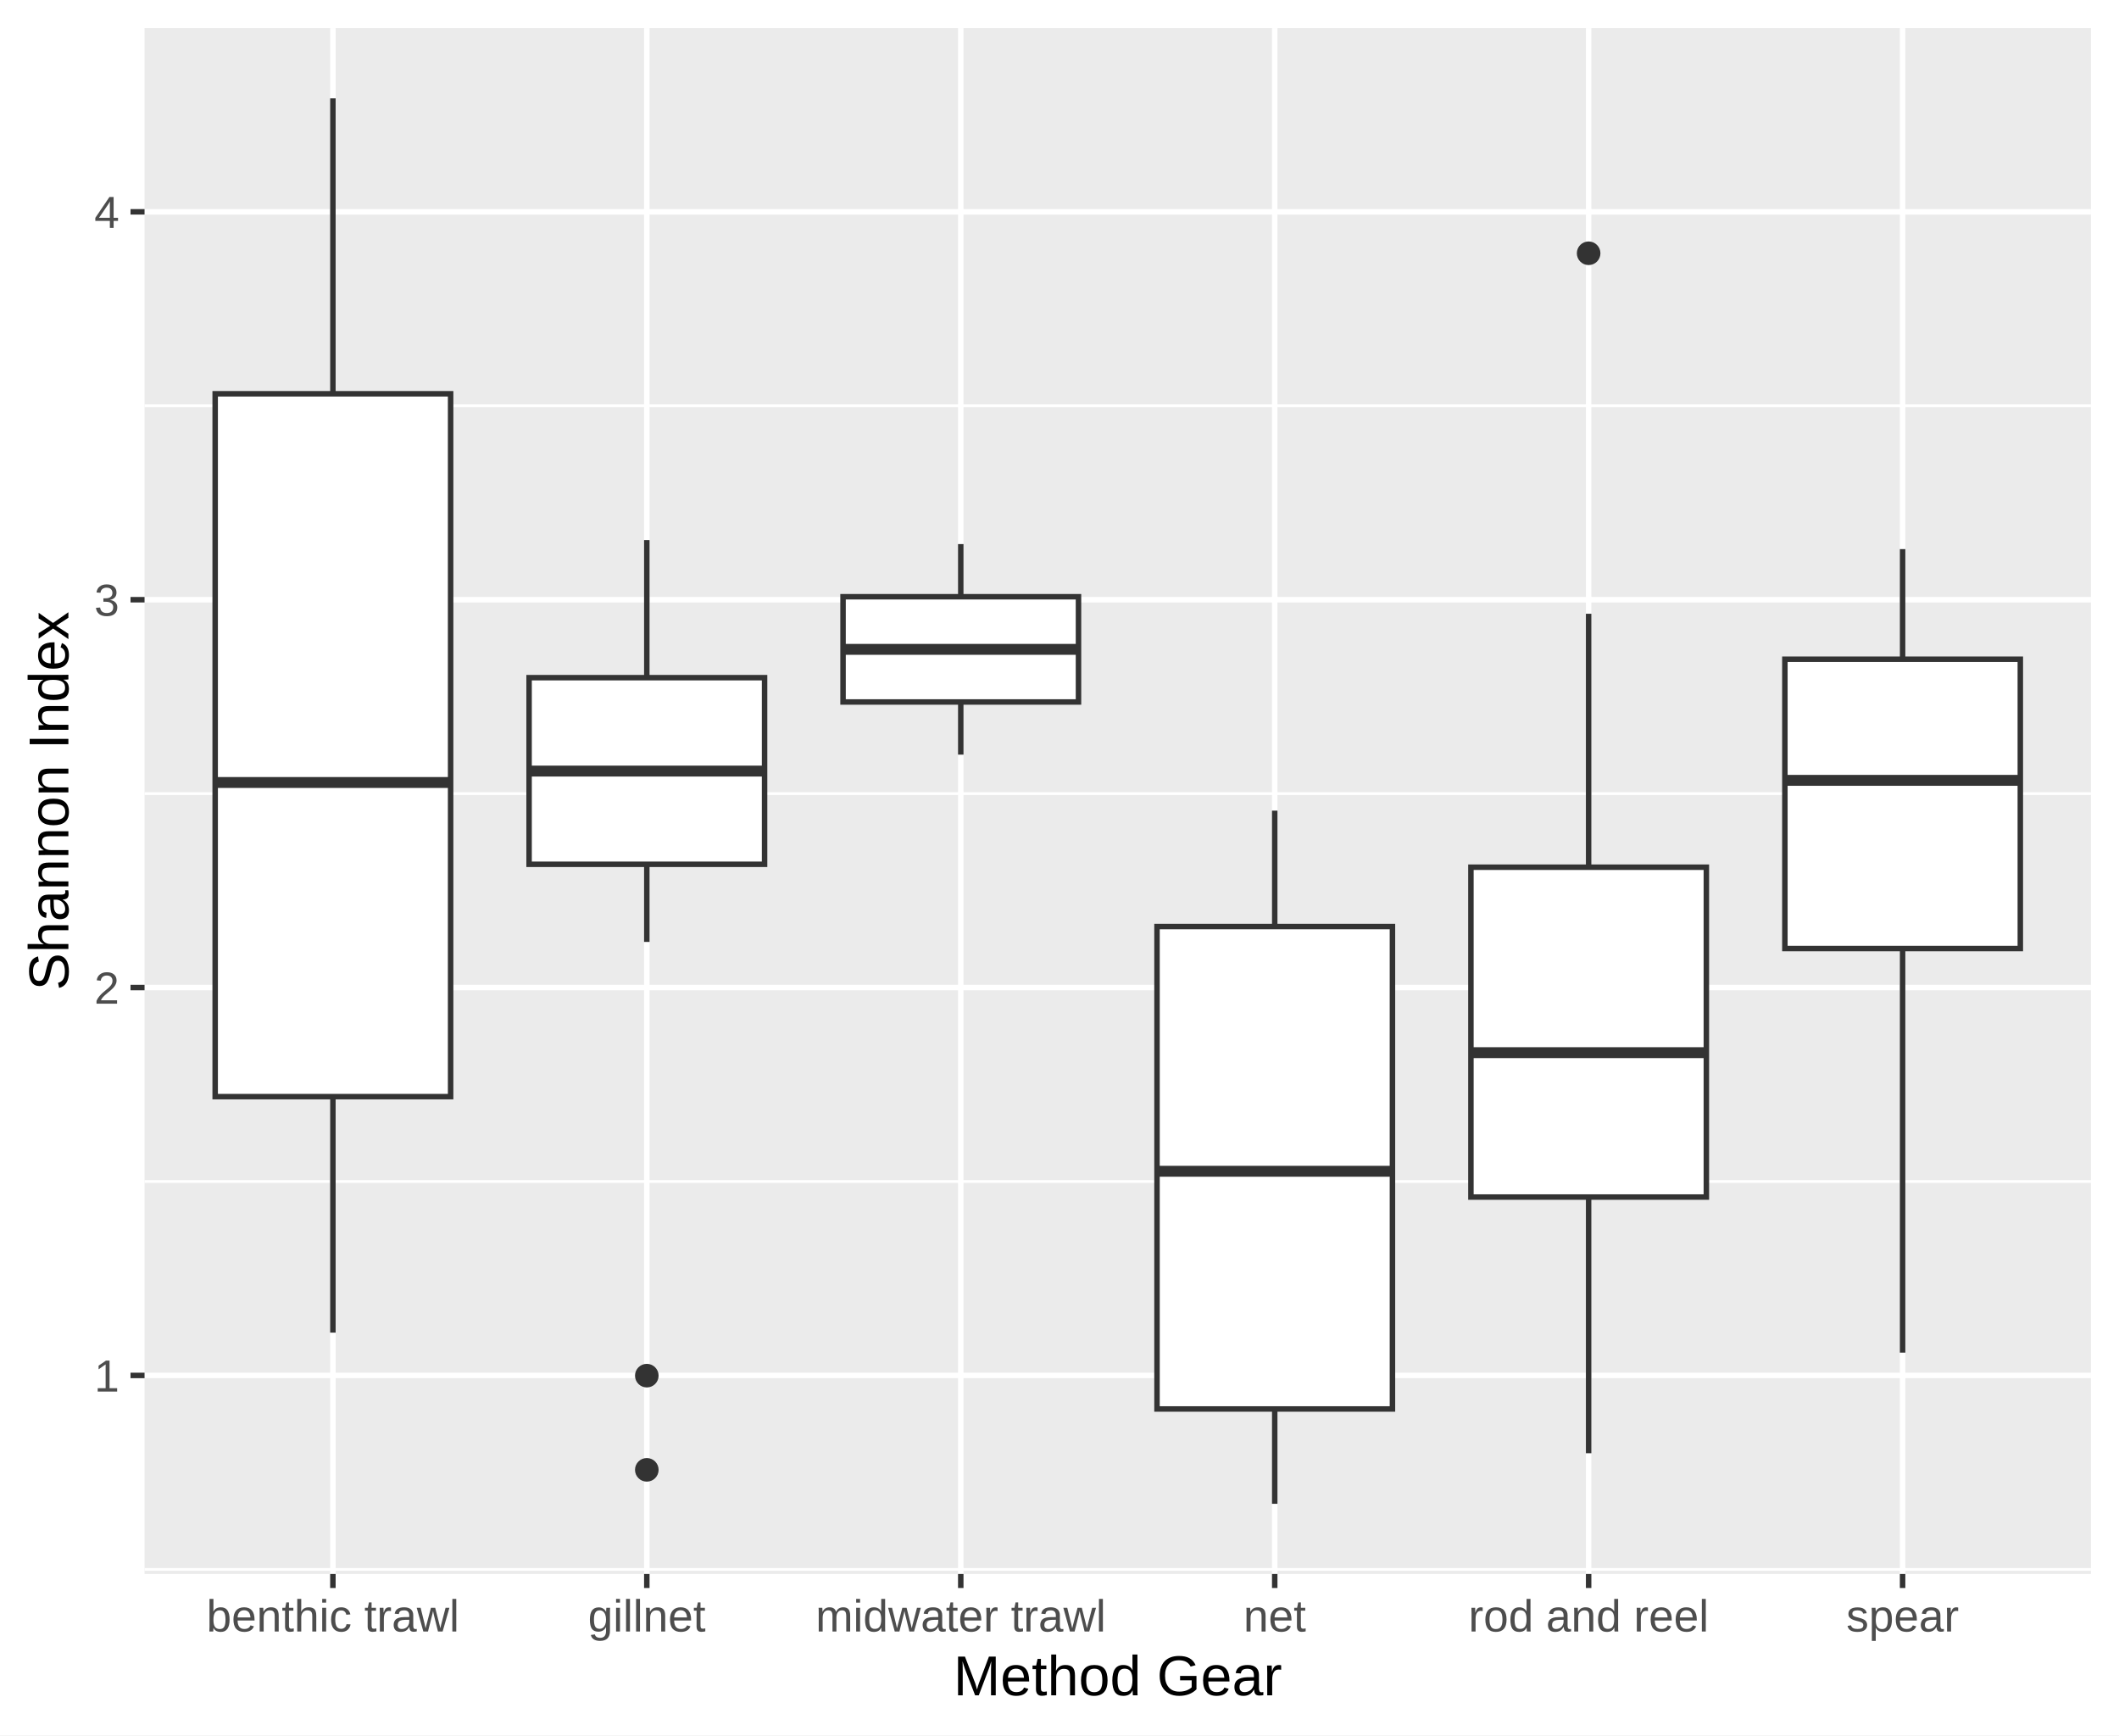
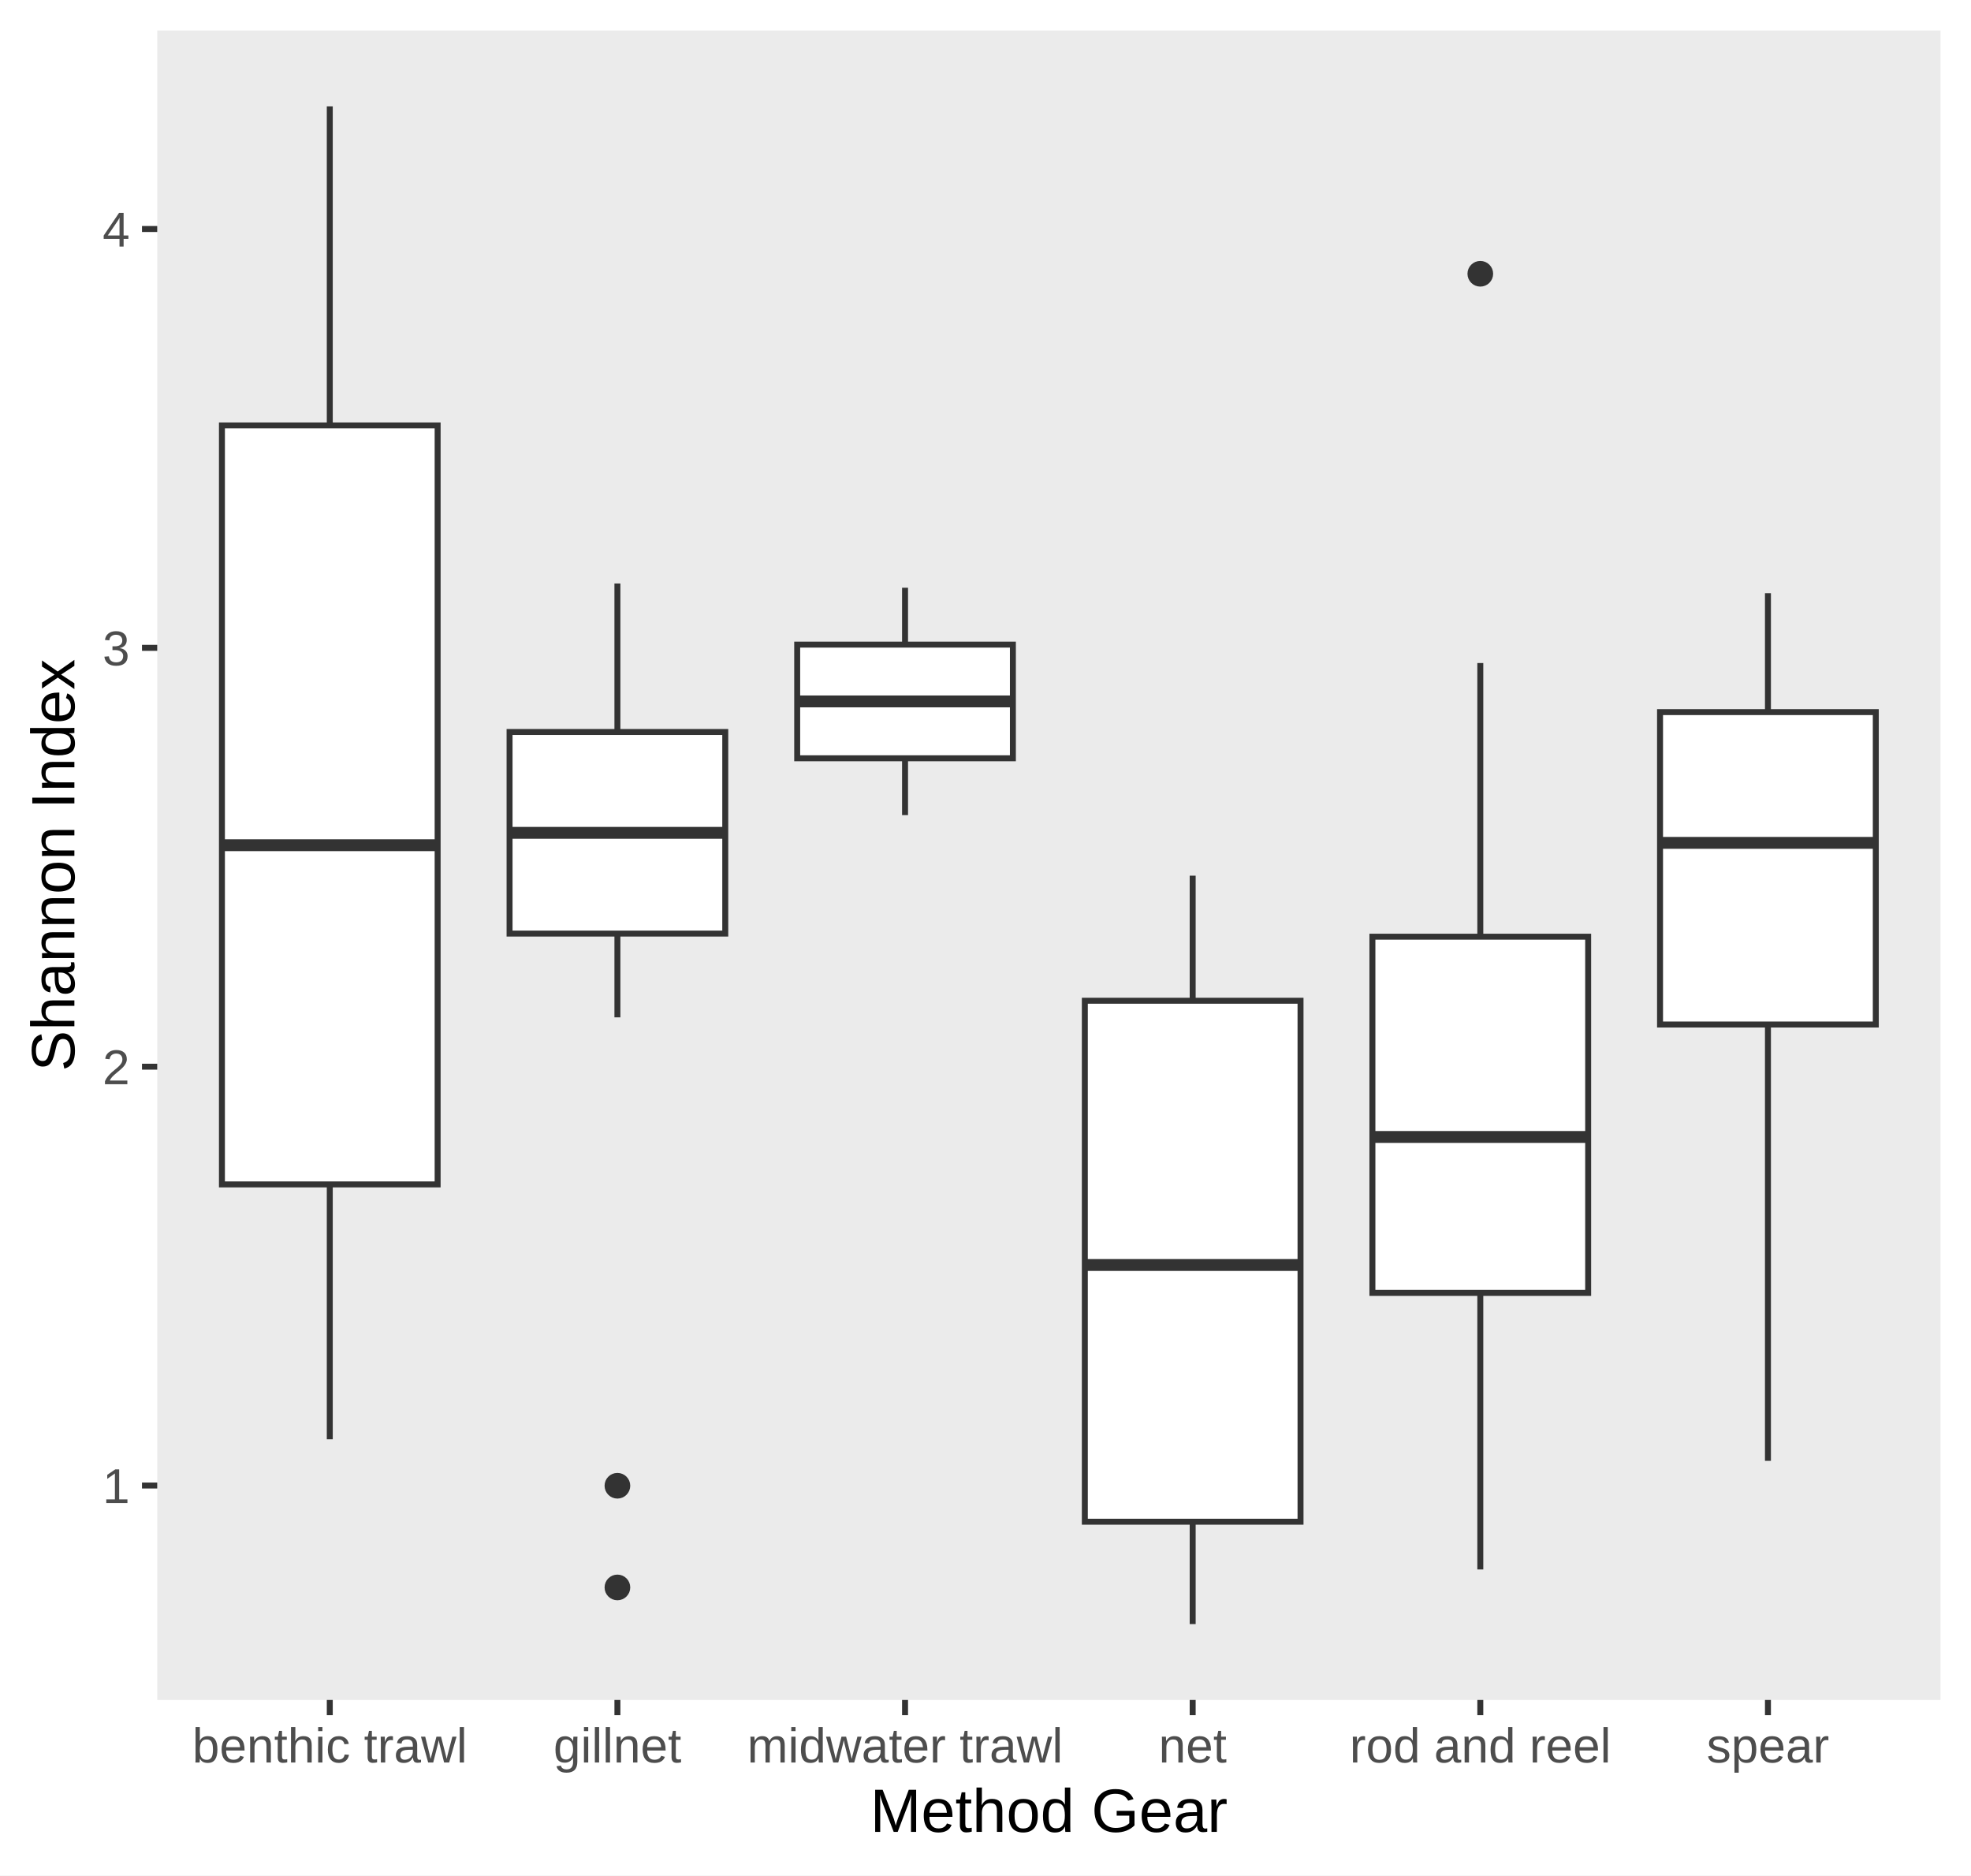
- <svg xmlns="http://www.w3.org/2000/svg" width="414.00pt" height="339.00pt" viewBox="0 0 414.00 339.00">
+ <svg xmlns="http://www.w3.org/2000/svg" width="354.00pt" height="336.75pt" viewBox="0 0 354.00 336.75">
  <g class="svglite">
    <defs>
      <style type="text/css">
    .svglite line, .svglite polyline, .svglite polygon, .svglite path, .svglite rect, .svglite circle {
      fill: none;
      stroke: #000000;
      stroke-linecap: round;
      stroke-linejoin: round;
      stroke-miterlimit: 10.00;
    }
    .svglite text {
      white-space: pre;
    }
    .svglite g.glyphgroup path {
      fill: inherit;
      stroke: none;
    }
  </style>
    </defs>
    <rect width="100%" height="100%" style="stroke: none; fill: #FFFFFF;" />
    <defs>
-       <clipPath id="cpMC4wMHw0MTQuMDB8MC4wMHwzMzkuMDA=">
-         <rect x="0.00" y="0.00" width="414.00" height="339.00" />
+       <clipPath id="cpMC4wMHwzNTQuMDB8MC4wMHwzMzYuNzU=">
+         <rect x="0.00" y="0.00" width="354.00" height="336.75" />
      </clipPath>
    </defs>
-     <g clip-path="url(#cpMC4wMHw0MTQuMDB8MC4wMHwzMzkuMDA=)">
-       <rect x="0" y="0.00" width="414.00" height="339.00" style="stroke-width: 1.07; stroke: #FFFFFF; fill: #FFFFFF;" />
+     <g clip-path="url(#cpMC4wMHwzNTQuMDB8MC4wMHwzMzYuNzU=)">
+       <rect x="0.00" y="0.00" width="354.00" height="336.75" style="stroke-width: 1.07; stroke: #FFFFFF; fill: #FFFFFF;" />
    </g>
    <defs>
-       <clipPath id="cpMjguMjR8NDA4LjUyfDUuNDh8MzA3LjUw">
-         <rect x="28.24" y="5.48" width="380.28" height="302.02" />
+       <clipPath id="cpMjguMjR8MzQ4LjUyfDUuNDh8MzA1LjI1">
+         <rect x="28.24" y="5.48" width="320.28" height="299.77" />
      </clipPath>
    </defs>
-     <g clip-path="url(#cpMjguMjR8NDA4LjUyfDUuNDh8MzA3LjUw)">
-       <rect x="28.24" y="5.48" width="380.28" height="302.02" style="stroke-width: 1.07; stroke: none; fill: #EBEBEB;" />
-       <polyline points="28.24,306.60 408.52,306.60 " style="stroke-width: 0.53; stroke: #FFFFFF; stroke-linecap: butt;" />
-       <polyline points="28.24,230.82 408.52,230.82 " style="stroke-width: 0.53; stroke: #FFFFFF; stroke-linecap: butt;" />
-       <polyline points="28.24,155.05 408.52,155.05 " style="stroke-width: 0.53; stroke: #FFFFFF; stroke-linecap: butt;" />
-       <polyline points="28.24,79.27 408.52,79.27 " style="stroke-width: 0.53; stroke: #FFFFFF; stroke-linecap: butt;" />
-       <polyline points="28.24,268.71 408.52,268.71 " style="stroke-width: 1.07; stroke: #FFFFFF; stroke-linecap: butt;" />
-       <polyline points="28.24,192.93 408.52,192.93 " style="stroke-width: 1.07; stroke: #FFFFFF; stroke-linecap: butt;" />
-       <polyline points="28.24,117.16 408.52,117.16 " style="stroke-width: 1.07; stroke: #FFFFFF; stroke-linecap: butt;" />
-       <polyline points="28.24,41.38 408.52,41.38 " style="stroke-width: 1.07; stroke: #FFFFFF; stroke-linecap: butt;" />
-       <polyline points="65.04,307.50 65.04,5.48 " style="stroke-width: 1.07; stroke: #FFFFFF; stroke-linecap: butt;" />
-       <polyline points="126.37,307.50 126.37,5.48 " style="stroke-width: 1.07; stroke: #FFFFFF; stroke-linecap: butt;" />
-       <polyline points="187.71,307.50 187.71,5.48 " style="stroke-width: 1.07; stroke: #FFFFFF; stroke-linecap: butt;" />
-       <polyline points="249.05,307.50 249.05,5.48 " style="stroke-width: 1.07; stroke: #FFFFFF; stroke-linecap: butt;" />
-       <polyline points="310.38,307.50 310.38,5.48 " style="stroke-width: 1.07; stroke: #FFFFFF; stroke-linecap: butt;" />
-       <polyline points="371.72,307.50 371.72,5.48 " style="stroke-width: 1.07; stroke: #FFFFFF; stroke-linecap: butt;" />
-       <line x1="65.04" y1="76.93" x2="65.04" y2="19.21" style="stroke-width: 1.07; stroke: #333333; stroke-linecap: butt;" />
-       <line x1="65.04" y1="214.24" x2="65.04" y2="260.35" style="stroke-width: 1.07; stroke: #333333; stroke-linecap: butt;" />
-       <polygon points="42.04,76.93 42.04,214.24 88.04,214.24 88.04,76.93 42.04,76.93 " style="stroke-width: 1.07; stroke: #333333; stroke-linecap: butt; stroke-linejoin: miter; fill: #FFFFFF;" />
-       <line x1="42.04" y1="152.87" x2="88.04" y2="152.87" style="stroke-width: 2.13; stroke: #333333; stroke-linecap: butt; stroke-linejoin: miter;" />
-       <circle cx="126.37" cy="268.75" r="1.95" style="stroke-width: 0.71; stroke: #333333; fill: #333333;" />
-       <circle cx="126.37" cy="287.15" r="1.95" style="stroke-width: 0.71; stroke: #333333; fill: #333333;" />
-       <line x1="126.37" y1="132.39" x2="126.37" y2="105.51" style="stroke-width: 1.07; stroke: #333333; stroke-linecap: butt;" />
-       <line x1="126.37" y1="168.85" x2="126.37" y2="184.01" style="stroke-width: 1.07; stroke: #333333; stroke-linecap: butt;" />
-       <polygon points="103.37,132.39 103.37,168.85 149.38,168.85 149.38,132.39 103.37,132.39 " style="stroke-width: 1.07; stroke: #333333; stroke-linecap: butt; stroke-linejoin: miter; fill: #FFFFFF;" />
-       <line x1="103.37" y1="150.64" x2="149.38" y2="150.64" style="stroke-width: 2.13; stroke: #333333; stroke-linecap: butt; stroke-linejoin: miter;" />
-       <line x1="187.71" y1="116.58" x2="187.71" y2="106.29" style="stroke-width: 1.07; stroke: #333333; stroke-linecap: butt;" />
-       <line x1="187.71" y1="137.14" x2="187.71" y2="147.43" style="stroke-width: 1.07; stroke: #333333; stroke-linecap: butt;" />
-       <polygon points="164.71,116.58 164.71,137.14 210.71,137.14 210.71,116.58 164.71,116.58 " style="stroke-width: 1.07; stroke: #333333; stroke-linecap: butt; stroke-linejoin: miter; fill: #FFFFFF;" />
-       <line x1="164.71" y1="126.86" x2="210.71" y2="126.86" style="stroke-width: 2.13; stroke: #333333; stroke-linecap: butt; stroke-linejoin: miter;" />
-       <line x1="249.05" y1="181.01" x2="249.05" y2="158.37" style="stroke-width: 1.07; stroke: #333333; stroke-linecap: butt;" />
-       <line x1="249.05" y1="275.26" x2="249.05" y2="293.78" style="stroke-width: 1.07; stroke: #333333; stroke-linecap: butt;" />
-       <polygon points="226.05,181.01 226.05,275.26 272.05,275.26 272.05,181.01 226.05,181.01 " style="stroke-width: 1.07; stroke: #333333; stroke-linecap: butt; stroke-linejoin: miter; fill: #FFFFFF;" />
-       <line x1="226.05" y1="228.82" x2="272.05" y2="228.82" style="stroke-width: 2.13; stroke: #333333; stroke-linecap: butt; stroke-linejoin: miter;" />
-       <circle cx="310.38" cy="49.48" r="1.95" style="stroke-width: 0.71; stroke: #333333; fill: #333333;" />
-       <line x1="310.38" y1="169.42" x2="310.38" y2="119.91" style="stroke-width: 1.07; stroke: #333333; stroke-linecap: butt;" />
-       <line x1="310.38" y1="233.86" x2="310.38" y2="283.90" style="stroke-width: 1.07; stroke: #333333; stroke-linecap: butt;" />
-       <polygon points="287.38,169.42 287.38,233.86 333.38,233.86 333.38,169.42 287.38,169.42 " style="stroke-width: 1.07; stroke: #333333; stroke-linecap: butt; stroke-linejoin: miter; fill: #FFFFFF;" />
-       <line x1="287.38" y1="205.65" x2="333.38" y2="205.65" style="stroke-width: 2.13; stroke: #333333; stroke-linecap: butt; stroke-linejoin: miter;" />
-       <line x1="371.72" y1="128.79" x2="371.72" y2="107.28" style="stroke-width: 1.07; stroke: #333333; stroke-linecap: butt;" />
-       <line x1="371.72" y1="185.31" x2="371.72" y2="264.25" style="stroke-width: 1.07; stroke: #333333; stroke-linecap: butt;" />
-       <polygon points="348.72,128.79 348.72,185.31 394.72,185.31 394.72,128.79 348.72,128.79 " style="stroke-width: 1.07; stroke: #333333; stroke-linecap: butt; stroke-linejoin: miter; fill: #FFFFFF;" />
-       <line x1="348.72" y1="152.45" x2="394.72" y2="152.45" style="stroke-width: 2.13; stroke: #333333; stroke-linecap: butt; stroke-linejoin: miter;" />
+     <g clip-path="url(#cpMjguMjR8MzQ4LjUyfDUuNDh8MzA1LjI1)">
+       <rect x="28.24" y="5.48" width="320.28" height="299.77" style="stroke-width: 1.07; stroke: none; fill: #EBEBEB;" />
+       <line x1="59.23" y1="76.39" x2="59.23" y2="19.11" style="stroke-width: 1.07; stroke: #333333; stroke-linecap: butt;" />
+       <line x1="59.23" y1="212.68" x2="59.23" y2="258.45" style="stroke-width: 1.07; stroke: #333333; stroke-linecap: butt;" />
+       <polygon points="39.86,76.39 39.86,212.68 78.60,212.68 78.60,76.39 39.86,76.39 " style="stroke-width: 1.07; stroke: #333333; stroke-linecap: butt; stroke-linejoin: miter; fill: #FFFFFF;" />
+       <line x1="39.86" y1="151.77" x2="78.60" y2="151.77" style="stroke-width: 2.13; stroke: #333333; stroke-linecap: butt; stroke-linejoin: miter;" />
+       <circle cx="110.89" cy="266.79" r="1.95" style="stroke-width: 0.71; stroke: #333333; fill: #333333;" />
+       <circle cx="110.89" cy="285.05" r="1.95" style="stroke-width: 0.71; stroke: #333333; fill: #333333;" />
+       <line x1="110.89" y1="131.44" x2="110.89" y2="104.77" style="stroke-width: 1.07; stroke: #333333; stroke-linecap: butt;" />
+       <line x1="110.89" y1="167.64" x2="110.89" y2="182.68" style="stroke-width: 1.07; stroke: #333333; stroke-linecap: butt;" />
+       <polygon points="91.52,131.44 91.52,167.64 130.26,167.64 130.26,131.44 91.52,131.44 " style="stroke-width: 1.07; stroke: #333333; stroke-linecap: butt; stroke-linejoin: miter; fill: #FFFFFF;" />
+       <line x1="91.52" y1="149.55" x2="130.26" y2="149.55" style="stroke-width: 2.13; stroke: #333333; stroke-linecap: butt; stroke-linejoin: miter;" />
+       <line x1="162.55" y1="115.75" x2="162.55" y2="105.54" style="stroke-width: 1.07; stroke: #333333; stroke-linecap: butt;" />
+       <line x1="162.55" y1="136.16" x2="162.55" y2="146.37" style="stroke-width: 1.07; stroke: #333333; stroke-linecap: butt;" />
+       <polygon points="143.18,115.75 143.18,136.16 181.92,136.16 181.92,115.75 143.18,115.75 " style="stroke-width: 1.07; stroke: #333333; stroke-linecap: butt; stroke-linejoin: miter; fill: #FFFFFF;" />
+       <line x1="143.18" y1="125.95" x2="181.92" y2="125.95" style="stroke-width: 2.13; stroke: #333333; stroke-linecap: butt; stroke-linejoin: miter;" />
+       <line x1="214.21" y1="179.70" x2="214.21" y2="157.24" style="stroke-width: 1.07; stroke: #333333; stroke-linecap: butt;" />
+       <line x1="214.21" y1="273.25" x2="214.21" y2="291.63" style="stroke-width: 1.07; stroke: #333333; stroke-linecap: butt;" />
+       <polygon points="194.84,179.70 194.84,273.25 233.58,273.25 233.58,179.70 194.84,179.70 " style="stroke-width: 1.07; stroke: #333333; stroke-linecap: butt; stroke-linejoin: miter; fill: #FFFFFF;" />
+       <line x1="194.84" y1="227.15" x2="233.58" y2="227.15" style="stroke-width: 2.13; stroke: #333333; stroke-linecap: butt; stroke-linejoin: miter;" />
+       <circle cx="265.87" cy="49.16" r="1.95" style="stroke-width: 0.71; stroke: #333333; fill: #333333;" />
+       <line x1="265.87" y1="168.20" x2="265.87" y2="119.06" style="stroke-width: 1.07; stroke: #333333; stroke-linecap: butt;" />
+       <line x1="265.87" y1="232.16" x2="265.87" y2="281.82" style="stroke-width: 1.07; stroke: #333333; stroke-linecap: butt;" />
+       <polygon points="246.49,168.20 246.49,232.16 285.24,232.16 285.24,168.20 246.49,168.20 " style="stroke-width: 1.07; stroke: #333333; stroke-linecap: butt; stroke-linejoin: miter; fill: #FFFFFF;" />
+       <line x1="246.49" y1="204.16" x2="285.24" y2="204.16" style="stroke-width: 2.13; stroke: #333333; stroke-linecap: butt; stroke-linejoin: miter;" />
+       <line x1="317.53" y1="127.87" x2="317.53" y2="106.52" style="stroke-width: 1.07; stroke: #333333; stroke-linecap: butt;" />
+       <line x1="317.53" y1="183.97" x2="317.53" y2="262.32" style="stroke-width: 1.07; stroke: #333333; stroke-linecap: butt;" />
+       <polygon points="298.15,127.87 298.15,183.97 336.90,183.97 336.90,127.87 298.15,127.87 " style="stroke-width: 1.07; stroke: #333333; stroke-linecap: butt; stroke-linejoin: miter; fill: #FFFFFF;" />
+       <line x1="298.15" y1="151.35" x2="336.90" y2="151.35" style="stroke-width: 2.13; stroke: #333333; stroke-linecap: butt; stroke-linejoin: miter;" />
    </g>
-     <g clip-path="url(#cpMC4wMHw0MTQuMDB8MC4wMHwzMzkuMDA=)">
-       <text x="23.31" y="271.86" text-anchor="end" style="font-size: 8.80px;fill: #4D4D4D; font-family: &quot;Arial&quot;;" textLength="4.89px" lengthAdjust="spacingAndGlyphs">1</text>
-       <text x="23.31" y="196.08" text-anchor="end" style="font-size: 8.80px;fill: #4D4D4D; font-family: &quot;Arial&quot;;" textLength="4.89px" lengthAdjust="spacingAndGlyphs">2</text>
-       <text x="23.31" y="120.31" text-anchor="end" style="font-size: 8.80px;fill: #4D4D4D; font-family: &quot;Arial&quot;;" textLength="4.89px" lengthAdjust="spacingAndGlyphs">3</text>
-       <text x="23.31" y="44.53" text-anchor="end" style="font-size: 8.80px;fill: #4D4D4D; font-family: &quot;Arial&quot;;" textLength="4.89px" lengthAdjust="spacingAndGlyphs">4</text>
-       <polyline points="25.50,268.71 28.24,268.71 " style="stroke-width: 1.07; stroke: #333333; stroke-linecap: butt;" />
-       <polyline points="25.50,192.93 28.24,192.93 " style="stroke-width: 1.07; stroke: #333333; stroke-linecap: butt;" />
-       <polyline points="25.50,117.16 28.24,117.16 " style="stroke-width: 1.07; stroke: #333333; stroke-linecap: butt;" />
-       <polyline points="25.50,41.38 28.24,41.38 " style="stroke-width: 1.07; stroke: #333333; stroke-linecap: butt;" />
-       <polyline points="65.04,310.24 65.04,307.50 " style="stroke-width: 1.07; stroke: #333333; stroke-linecap: butt;" />
-       <polyline points="126.37,310.24 126.37,307.50 " style="stroke-width: 1.07; stroke: #333333; stroke-linecap: butt;" />
-       <polyline points="187.71,310.24 187.71,307.50 " style="stroke-width: 1.07; stroke: #333333; stroke-linecap: butt;" />
-       <polyline points="249.05,310.24 249.05,307.50 " style="stroke-width: 1.07; stroke: #333333; stroke-linecap: butt;" />
-       <polyline points="310.38,310.24 310.38,307.50 " style="stroke-width: 1.07; stroke: #333333; stroke-linecap: butt;" />
-       <polyline points="371.72,310.24 371.72,307.50 " style="stroke-width: 1.07; stroke: #333333; stroke-linecap: butt;" />
-       <text x="65.04" y="318.74" text-anchor="middle" style="font-size: 8.80px;fill: #4D4D4D; font-family: &quot;Arial&quot;;" textLength="49.36px" lengthAdjust="spacingAndGlyphs">benthic trawl</text>
-       <text x="126.37" y="318.74" text-anchor="middle" style="font-size: 8.80px;fill: #4D4D4D; font-family: &quot;Arial&quot;;" textLength="22.97px" lengthAdjust="spacingAndGlyphs">gillnet</text>
-       <text x="187.71" y="318.74" text-anchor="middle" style="font-size: 8.80px;fill: #4D4D4D; font-family: &quot;Arial&quot;;" textLength="56.67px" lengthAdjust="spacingAndGlyphs">midwater trawl</text>
-       <text x="249.05" y="318.74" text-anchor="middle" style="font-size: 8.80px;fill: #4D4D4D; font-family: &quot;Arial&quot;;" textLength="12.22px" lengthAdjust="spacingAndGlyphs">net</text>
-       <text x="310.38" y="318.74" text-anchor="middle" style="font-size: 8.80px;fill: #4D4D4D; font-family: &quot;Arial&quot;;" textLength="46.91px" lengthAdjust="spacingAndGlyphs">rod and reel</text>
-       <text x="371.72" y="318.74" text-anchor="middle" style="font-size: 8.80px;fill: #4D4D4D; font-family: &quot;Arial&quot;;" textLength="22.00px" lengthAdjust="spacingAndGlyphs">spear</text>
-       <text x="218.38" y="331.20" text-anchor="middle" style="font-size: 11.00px; font-family: &quot;Arial&quot;;" textLength="64.25px" lengthAdjust="spacingAndGlyphs">Method Gear</text>
-       <text transform="translate(13.36,156.49) rotate(-90)" text-anchor="middle" style="font-size: 11.00px; font-family: &quot;Arial&quot;;" textLength="74.09px" lengthAdjust="spacingAndGlyphs">Shannon Index</text>
+     <g clip-path="url(#cpMC4wMHwzNTQuMDB8MC4wMHwzMzYuNzU=)">
+       <text x="23.31" y="269.90" text-anchor="end" style="font-size: 8.80px;fill: #4D4D4D; font-family: &quot;Arial&quot;;" textLength="4.89px" lengthAdjust="spacingAndGlyphs">1</text>
+       <text x="23.31" y="194.69" text-anchor="end" style="font-size: 8.80px;fill: #4D4D4D; font-family: &quot;Arial&quot;;" textLength="4.89px" lengthAdjust="spacingAndGlyphs">2</text>
+       <text x="23.31" y="119.48" text-anchor="end" style="font-size: 8.80px;fill: #4D4D4D; font-family: &quot;Arial&quot;;" textLength="4.89px" lengthAdjust="spacingAndGlyphs">3</text>
+       <text x="23.31" y="44.27" text-anchor="end" style="font-size: 8.80px;fill: #4D4D4D; font-family: &quot;Arial&quot;;" textLength="4.89px" lengthAdjust="spacingAndGlyphs">4</text>
+       <polyline points="25.50,266.75 28.24,266.75 " style="stroke-width: 1.07; stroke: #333333; stroke-linecap: butt;" />
+       <polyline points="25.50,191.54 28.24,191.54 " style="stroke-width: 1.07; stroke: #333333; stroke-linecap: butt;" />
+       <polyline points="25.50,116.33 28.24,116.33 " style="stroke-width: 1.07; stroke: #333333; stroke-linecap: butt;" />
+       <polyline points="25.50,41.12 28.24,41.12 " style="stroke-width: 1.07; stroke: #333333; stroke-linecap: butt;" />
+       <polyline points="59.23,307.99 59.23,305.25 " style="stroke-width: 1.07; stroke: #333333; stroke-linecap: butt;" />
+       <polyline points="110.89,307.99 110.89,305.25 " style="stroke-width: 1.07; stroke: #333333; stroke-linecap: butt;" />
+       <polyline points="162.55,307.99 162.55,305.25 " style="stroke-width: 1.07; stroke: #333333; stroke-linecap: butt;" />
+       <polyline points="214.21,307.99 214.21,305.25 " style="stroke-width: 1.07; stroke: #333333; stroke-linecap: butt;" />
+       <polyline points="265.87,307.99 265.87,305.25 " style="stroke-width: 1.07; stroke: #333333; stroke-linecap: butt;" />
+       <polyline points="317.53,307.99 317.53,305.25 " style="stroke-width: 1.07; stroke: #333333; stroke-linecap: butt;" />
+       <text x="59.23" y="316.49" text-anchor="middle" style="font-size: 8.80px;fill: #4D4D4D; font-family: &quot;Arial&quot;;" textLength="49.36px" lengthAdjust="spacingAndGlyphs">benthic trawl</text>
+       <text x="110.89" y="316.49" text-anchor="middle" style="font-size: 8.80px;fill: #4D4D4D; font-family: &quot;Arial&quot;;" textLength="22.97px" lengthAdjust="spacingAndGlyphs">gillnet</text>
+       <text x="162.55" y="316.49" text-anchor="middle" style="font-size: 8.80px;fill: #4D4D4D; font-family: &quot;Arial&quot;;" textLength="56.67px" lengthAdjust="spacingAndGlyphs">midwater trawl</text>
+       <text x="214.21" y="316.49" text-anchor="middle" style="font-size: 8.80px;fill: #4D4D4D; font-family: &quot;Arial&quot;;" textLength="12.22px" lengthAdjust="spacingAndGlyphs">net</text>
+       <text x="265.87" y="316.49" text-anchor="middle" style="font-size: 8.80px;fill: #4D4D4D; font-family: &quot;Arial&quot;;" textLength="46.91px" lengthAdjust="spacingAndGlyphs">rod and reel</text>
+       <text x="317.53" y="316.49" text-anchor="middle" style="font-size: 8.80px;fill: #4D4D4D; font-family: &quot;Arial&quot;;" textLength="22.00px" lengthAdjust="spacingAndGlyphs">spear</text>
+       <text x="188.38" y="328.95" text-anchor="middle" style="font-size: 11.00px; font-family: &quot;Arial&quot;;" textLength="64.25px" lengthAdjust="spacingAndGlyphs">Method Gear</text>
+       <text transform="translate(13.36,155.37) rotate(-90)" text-anchor="middle" style="font-size: 11.00px; font-family: &quot;Arial&quot;;" textLength="74.09px" lengthAdjust="spacingAndGlyphs">Shannon Index</text>
    </g>
  </g>
</svg>
